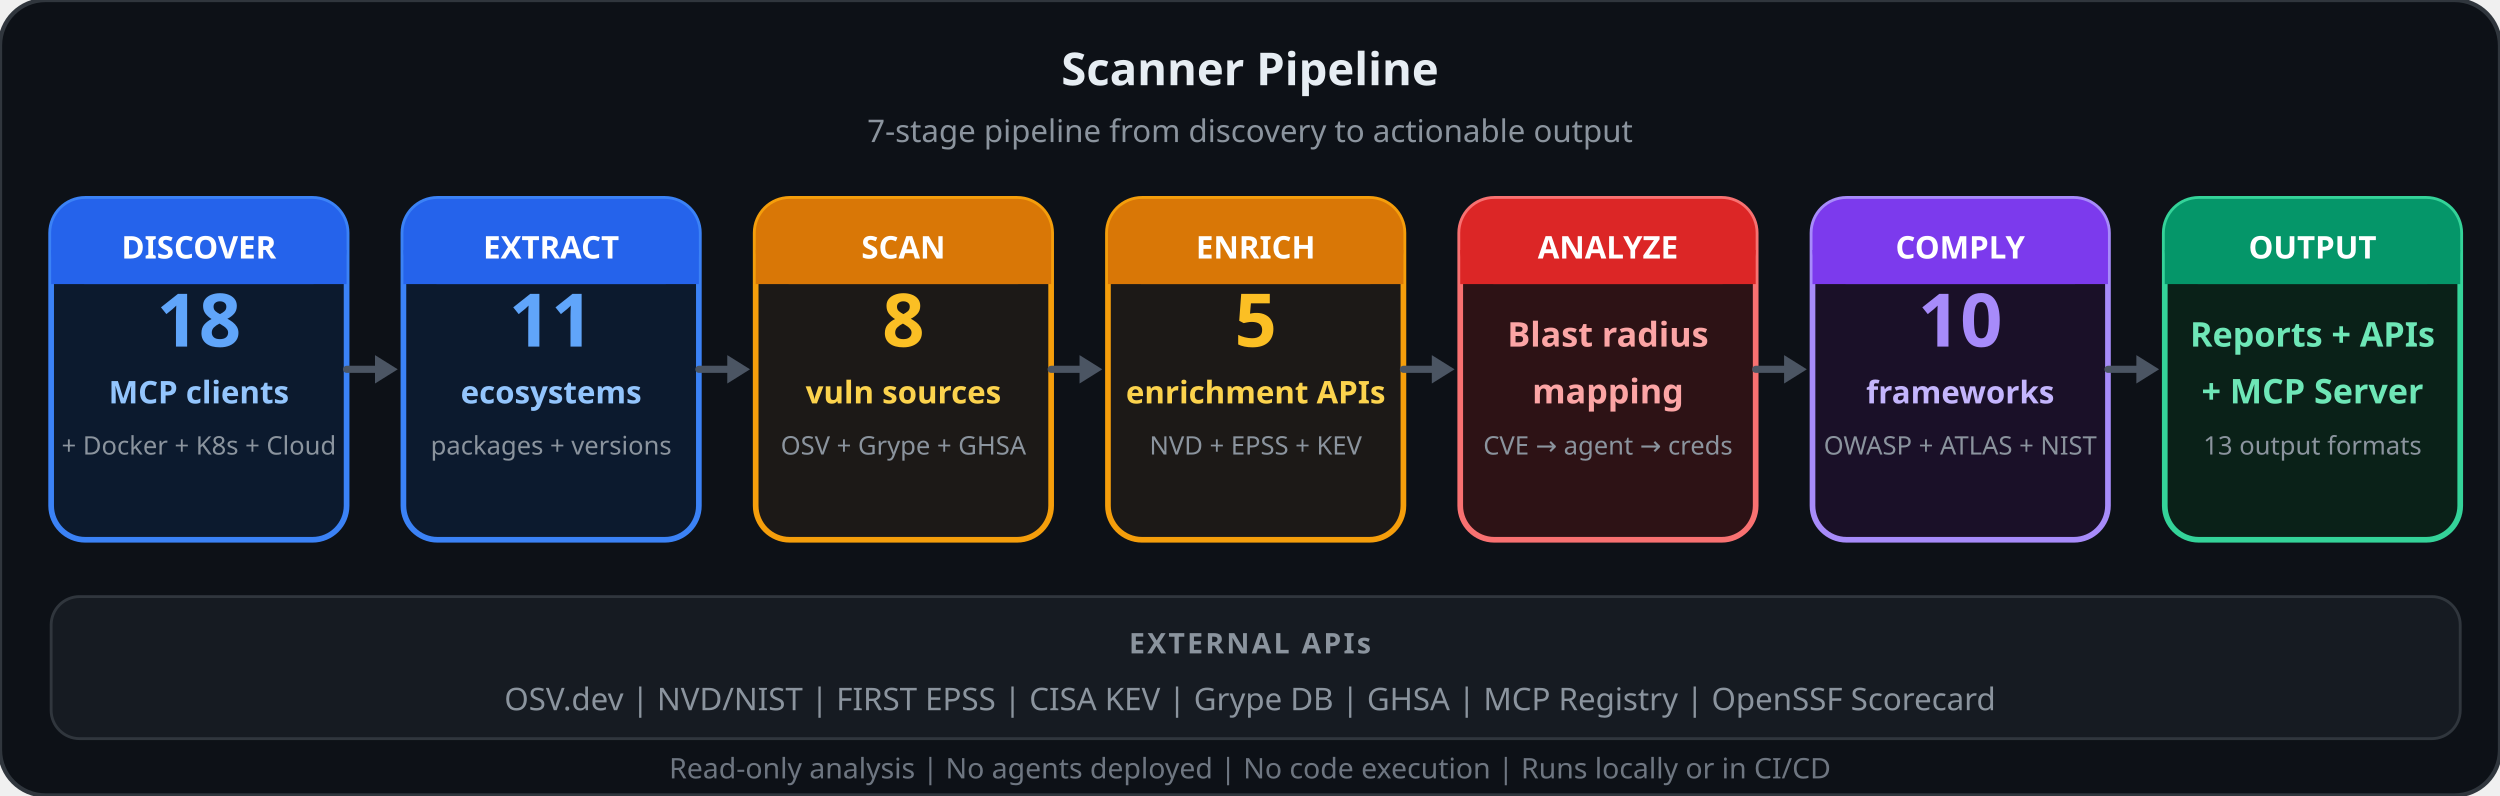
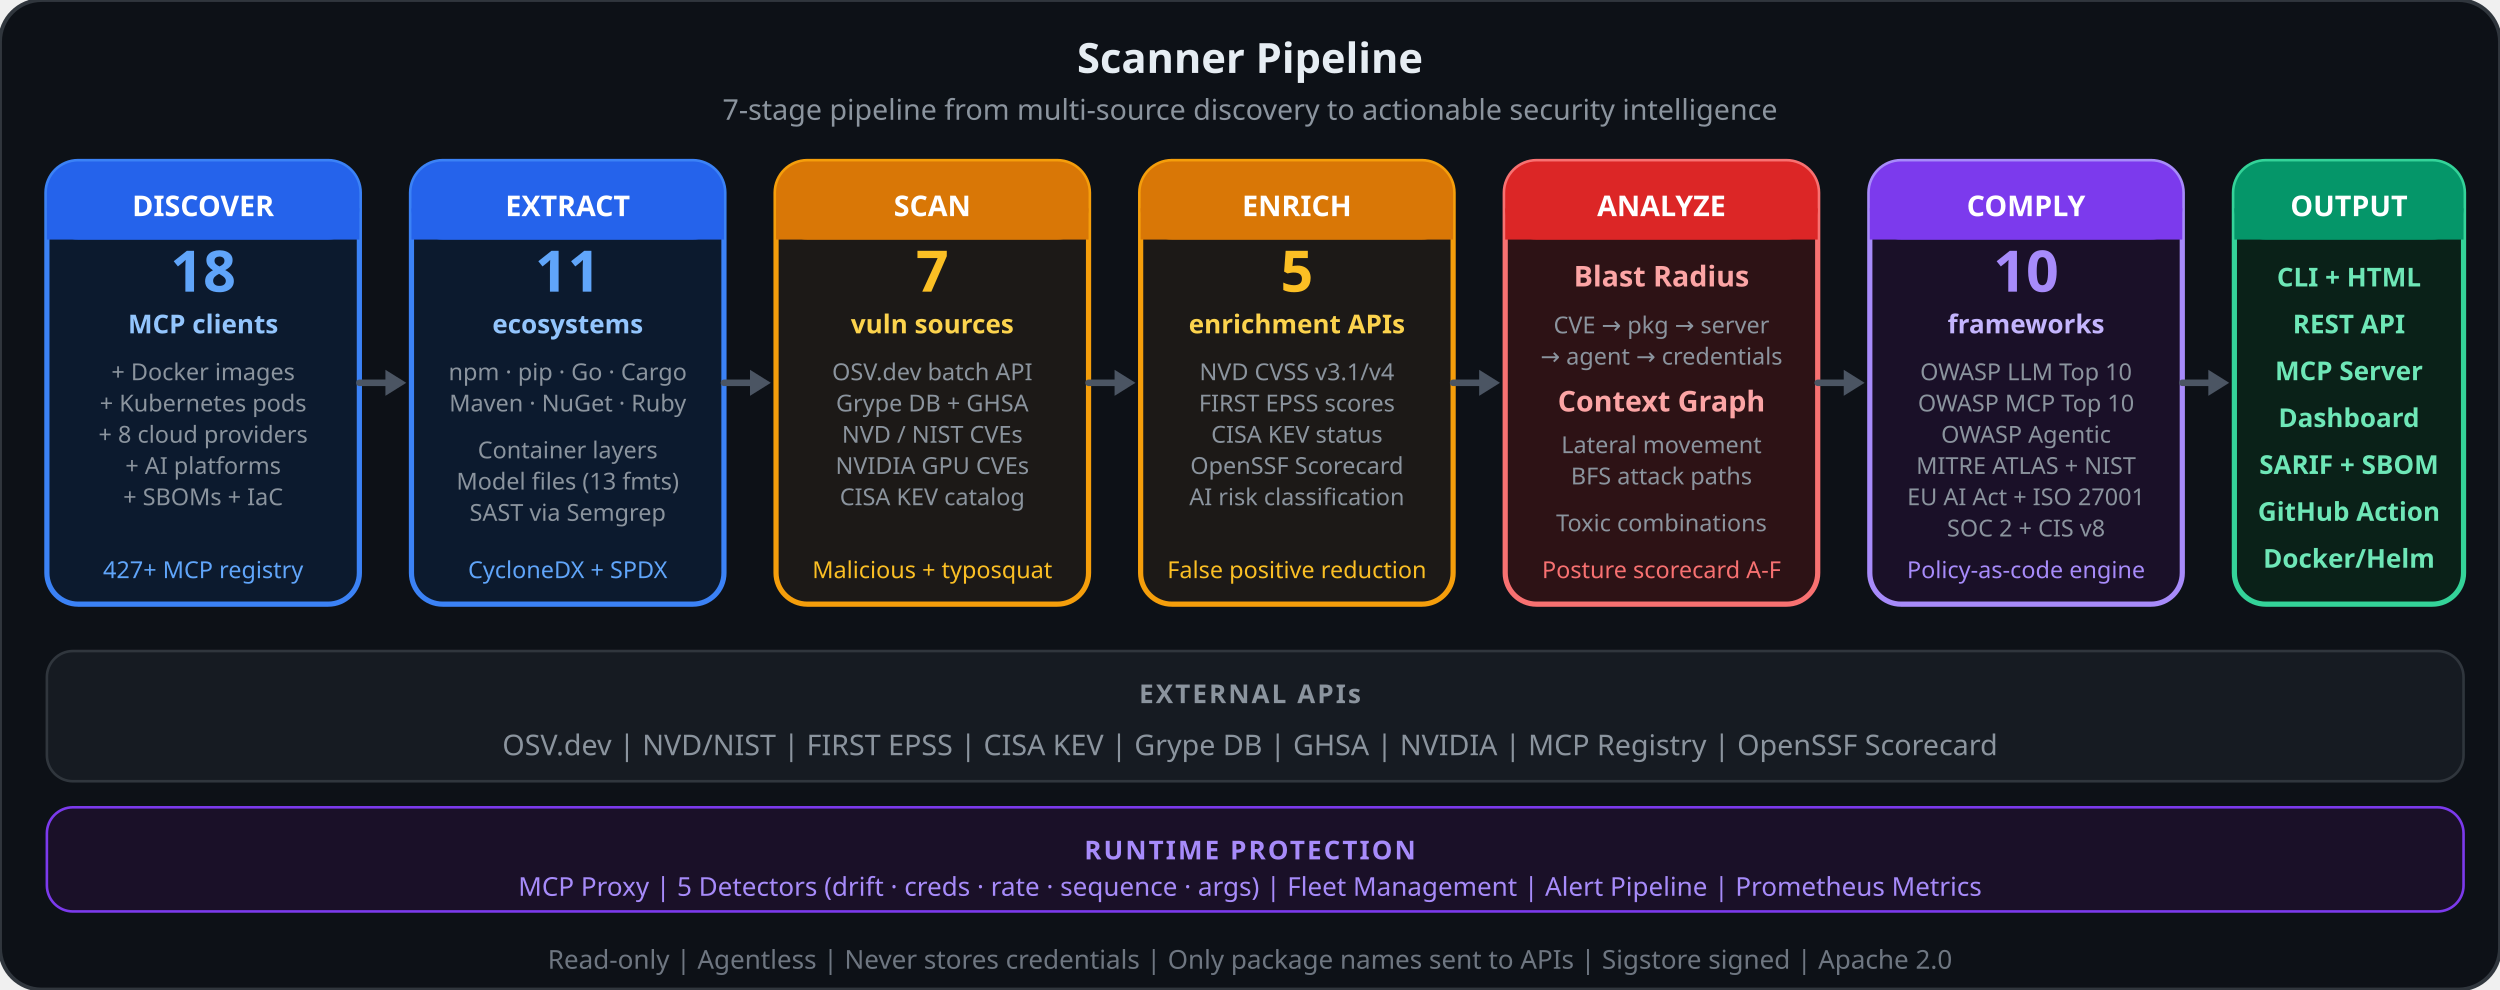
- <svg xmlns="http://www.w3.org/2000/svg" viewBox="0 0 880 280" fill="none">
-   <rect width="880" height="280" rx="16" fill="#0d1117" stroke="#30363d" stroke-width="1.5" />
-   <text x="440" y="30" text-anchor="middle" font-family="system-ui, sans-serif" font-size="16" font-weight="700" fill="#e6edf3">Scanner Pipeline</text>
-   <text x="440" y="50" text-anchor="middle" font-family="system-ui, sans-serif" font-size="11" fill="#8b949e">7-stage pipeline from discovery to actionable output</text>
-   <rect x="18" y="70" width="104" height="120" rx="12" fill="#0c1a2e" stroke="#3b82f6" stroke-width="2" />
-   <rect x="18" y="70" width="104" height="30" rx="12" fill="#2563eb" />
-   <rect x="18" y="88" width="104" height="12" fill="#2563eb" />
-   <text x="70" y="91" text-anchor="middle" font-family="system-ui, sans-serif" font-size="11" font-weight="700" fill="#ffffff">DISCOVER</text>
-   <text x="70" y="122" text-anchor="middle" font-family="system-ui, sans-serif" font-size="26" font-weight="800" fill="#60a5fa">18</text>
-   <text x="70" y="142" text-anchor="middle" font-family="system-ui, sans-serif" font-size="11" font-weight="600" fill="#93c5fd">MCP clients</text>
-   <text x="70" y="160" text-anchor="middle" font-family="system-ui, sans-serif" font-size="9" fill="#8b949e">+ Docker + K8s + Cloud</text>
-   <path d="M122 130 L136 130" stroke="#4b5563" stroke-width="2.5" stroke-linecap="round" />
-   <path d="M132 125 L140 130 L132 135" fill="#4b5563" />
-   <rect x="142" y="70" width="104" height="120" rx="12" fill="#0c1a2e" stroke="#3b82f6" stroke-width="2" />
-   <rect x="142" y="70" width="104" height="30" rx="12" fill="#2563eb" />
-   <rect x="142" y="88" width="104" height="12" fill="#2563eb" />
-   <text x="194" y="91" text-anchor="middle" font-family="system-ui, sans-serif" font-size="11" font-weight="700" fill="#ffffff">EXTRACT</text>
-   <text x="194" y="122" text-anchor="middle" font-family="system-ui, sans-serif" font-size="26" font-weight="800" fill="#60a5fa">11</text>
-   <text x="194" y="142" text-anchor="middle" font-family="system-ui, sans-serif" font-size="11" font-weight="600" fill="#93c5fd">ecosystems</text>
-   <text x="194" y="160" text-anchor="middle" font-family="system-ui, sans-serif" font-size="9" fill="#8b949e">packages + versions</text>
-   <path d="M246 130 L260 130" stroke="#4b5563" stroke-width="2.5" stroke-linecap="round" />
-   <path d="M256 125 L264 130 L256 135" fill="#4b5563" />
-   <rect x="266" y="70" width="104" height="120" rx="12" fill="#1c1917" stroke="#f59e0b" stroke-width="2" />
-   <rect x="266" y="70" width="104" height="30" rx="12" fill="#d97706" />
-   <rect x="266" y="88" width="104" height="12" fill="#d97706" />
-   <text x="318" y="91" text-anchor="middle" font-family="system-ui, sans-serif" font-size="11" font-weight="700" fill="#ffffff">SCAN</text>
-   <text x="318" y="122" text-anchor="middle" font-family="system-ui, sans-serif" font-size="26" font-weight="800" fill="#fbbf24">8</text>
-   <text x="318" y="142" text-anchor="middle" font-family="system-ui, sans-serif" font-size="11" font-weight="600" fill="#fcd34d">vuln sources</text>
-   <text x="318" y="160" text-anchor="middle" font-family="system-ui, sans-serif" font-size="9" fill="#8b949e">OSV + Grype + GHSA</text>
-   <path d="M370 130 L384 130" stroke="#4b5563" stroke-width="2.5" stroke-linecap="round" />
-   <path d="M380 125 L388 130 L380 135" fill="#4b5563" />
-   <rect x="390" y="70" width="104" height="120" rx="12" fill="#1c1917" stroke="#f59e0b" stroke-width="2" />
-   <rect x="390" y="70" width="104" height="30" rx="12" fill="#d97706" />
-   <rect x="390" y="88" width="104" height="12" fill="#d97706" />
-   <text x="442" y="91" text-anchor="middle" font-family="system-ui, sans-serif" font-size="11" font-weight="700" fill="#ffffff">ENRICH</text>
-   <text x="442" y="122" text-anchor="middle" font-family="system-ui, sans-serif" font-size="26" font-weight="800" fill="#fbbf24">5</text>
-   <text x="442" y="142" text-anchor="middle" font-family="system-ui, sans-serif" font-size="11" font-weight="600" fill="#fcd34d">enrichment APIs</text>
-   <text x="442" y="160" text-anchor="middle" font-family="system-ui, sans-serif" font-size="9" fill="#8b949e">NVD + EPSS + KEV</text>
-   <path d="M494 130 L508 130" stroke="#4b5563" stroke-width="2.5" stroke-linecap="round" />
-   <path d="M504 125 L512 130 L504 135" fill="#4b5563" />
-   <rect x="514" y="70" width="104" height="120" rx="12" fill="#2d1215" stroke="#f87171" stroke-width="2" />
-   <rect x="514" y="70" width="104" height="30" rx="12" fill="#dc2626" />
-   <rect x="514" y="88" width="104" height="12" fill="#dc2626" />
-   <text x="566" y="91" text-anchor="middle" font-family="system-ui, sans-serif" font-size="11" font-weight="700" fill="#ffffff">ANALYZE</text>
-   <text x="566" y="122" text-anchor="middle" font-family="system-ui, sans-serif" font-size="12" font-weight="600" fill="#fca5a5">Blast radius</text>
-   <text x="566" y="142" text-anchor="middle" font-family="system-ui, sans-serif" font-size="12" font-weight="600" fill="#fca5a5">mapping</text>
-   <text x="566" y="160" text-anchor="middle" font-family="system-ui, sans-serif" font-size="9" fill="#8b949e">CVE → agent → creds</text>
-   <path d="M618 130 L632 130" stroke="#4b5563" stroke-width="2.5" stroke-linecap="round" />
-   <path d="M628 125 L636 130 L628 135" fill="#4b5563" />
-   <rect x="638" y="70" width="104" height="120" rx="12" fill="#1a1028" stroke="#a78bfa" stroke-width="2" />
-   <rect x="638" y="70" width="104" height="30" rx="12" fill="#7c3aed" />
-   <rect x="638" y="88" width="104" height="12" fill="#7c3aed" />
-   <text x="690" y="91" text-anchor="middle" font-family="system-ui, sans-serif" font-size="11" font-weight="700" fill="#ffffff">COMPLY</text>
-   <text x="690" y="122" text-anchor="middle" font-family="system-ui, sans-serif" font-size="26" font-weight="800" fill="#a78bfa">10</text>
-   <text x="690" y="142" text-anchor="middle" font-family="system-ui, sans-serif" font-size="11" font-weight="600" fill="#c4b5fd">frameworks</text>
-   <text x="690" y="160" text-anchor="middle" font-family="system-ui, sans-serif" font-size="9" fill="#8b949e">OWASP + ATLAS + NIST</text>
-   <path d="M742 130 L756 130" stroke="#4b5563" stroke-width="2.5" stroke-linecap="round" />
-   <path d="M752 125 L760 130 L752 135" fill="#4b5563" />
-   <rect x="762" y="70" width="104" height="120" rx="12" fill="#0a2118" stroke="#34d399" stroke-width="2" />
-   <rect x="762" y="70" width="104" height="30" rx="12" fill="#059669" />
-   <rect x="762" y="88" width="104" height="12" fill="#059669" />
-   <text x="814" y="91" text-anchor="middle" font-family="system-ui, sans-serif" font-size="11" font-weight="700" fill="#ffffff">OUTPUT</text>
-   <text x="814" y="122" text-anchor="middle" font-family="system-ui, sans-serif" font-size="12" font-weight="600" fill="#6ee7b7">Reports + APIs</text>
-   <text x="814" y="142" text-anchor="middle" font-family="system-ui, sans-serif" font-size="12" font-weight="600" fill="#6ee7b7">+ MCP Server</text>
-   <text x="814" y="160" text-anchor="middle" font-family="system-ui, sans-serif" font-size="9" fill="#8b949e">13 output formats</text>
-   <rect x="18" y="210" width="848" height="50" rx="10" fill="#161b22" stroke="#30363d" stroke-width="1" />
-   <text x="440" y="230" text-anchor="middle" font-family="system-ui, sans-serif" font-size="10" font-weight="700" fill="#8b949e" letter-spacing="0.08em">EXTERNAL APIs</text>
-   <text x="440" y="250" text-anchor="middle" font-family="system-ui, sans-serif" font-size="11" fill="#8b949e">OSV.dev  |  NVD/NIST  |  FIRST EPSS  |  CISA KEV  |  Grype DB  |  GHSA  |  MCP Registry  |  OpenSSF Scorecard</text>
-   <text x="440" y="274" text-anchor="middle" font-family="system-ui, sans-serif" font-size="10" fill="#6e7681">Read-only analysis  |  No agents deployed  |  No code execution  |  Runs locally or in CI/CD</text>
+ <svg xmlns="http://www.w3.org/2000/svg" viewBox="0 0 960 380" fill="none">
+   <rect width="960" height="380" rx="16" fill="#0d1117" stroke="#30363d" stroke-width="1.5" />
+   <text x="480" y="28" text-anchor="middle" font-family="system-ui, sans-serif" font-size="16" font-weight="700" fill="#e6edf3">Scanner Pipeline</text>
+   <text x="480" y="46" text-anchor="middle" font-family="system-ui, sans-serif" font-size="11" fill="#8b949e">7-stage pipeline from multi-source discovery to actionable security intelligence</text>
+   <rect x="18" y="62" width="120" height="170" rx="12" fill="#0c1a2e" stroke="#3b82f6" stroke-width="2" />
+   <rect x="18" y="62" width="120" height="30" rx="12" fill="#2563eb" />
+   <rect x="18" y="80" width="120" height="12" fill="#2563eb" />
+   <text x="78" y="83" text-anchor="middle" font-family="system-ui, sans-serif" font-size="11" font-weight="700" fill="#ffffff">DISCOVER</text>
+   <text x="78" y="112" text-anchor="middle" font-family="system-ui, sans-serif" font-size="22" font-weight="800" fill="#60a5fa">18</text>
+   <text x="78" y="128" text-anchor="middle" font-family="system-ui, sans-serif" font-size="10" font-weight="600" fill="#93c5fd">MCP clients</text>
+   <text x="78" y="146" text-anchor="middle" font-family="system-ui, sans-serif" font-size="9" fill="#8b949e">+ Docker images</text>
+   <text x="78" y="158" text-anchor="middle" font-family="system-ui, sans-serif" font-size="9" fill="#8b949e">+ Kubernetes pods</text>
+   <text x="78" y="170" text-anchor="middle" font-family="system-ui, sans-serif" font-size="9" fill="#8b949e">+ 8 cloud providers</text>
+   <text x="78" y="182" text-anchor="middle" font-family="system-ui, sans-serif" font-size="9" fill="#8b949e">+ AI platforms</text>
+   <text x="78" y="194" text-anchor="middle" font-family="system-ui, sans-serif" font-size="9" fill="#8b949e">+ SBOMs + IaC</text>
+   <text x="78" y="222" text-anchor="middle" font-family="system-ui, sans-serif" font-size="9" fill="#60a5fa">427+ MCP registry</text>
+   <path d="M138 147 L152 147" stroke="#4b5563" stroke-width="2.5" stroke-linecap="round" />
+   <path d="M148 142 L156 147 L148 152" fill="#4b5563" />
+   <rect x="158" y="62" width="120" height="170" rx="12" fill="#0c1a2e" stroke="#3b82f6" stroke-width="2" />
+   <rect x="158" y="62" width="120" height="30" rx="12" fill="#2563eb" />
+   <rect x="158" y="80" width="120" height="12" fill="#2563eb" />
+   <text x="218" y="83" text-anchor="middle" font-family="system-ui, sans-serif" font-size="11" font-weight="700" fill="#ffffff">EXTRACT</text>
+   <text x="218" y="112" text-anchor="middle" font-family="system-ui, sans-serif" font-size="22" font-weight="800" fill="#60a5fa">11</text>
+   <text x="218" y="128" text-anchor="middle" font-family="system-ui, sans-serif" font-size="10" font-weight="600" fill="#93c5fd">ecosystems</text>
+   <text x="218" y="146" text-anchor="middle" font-family="system-ui, sans-serif" font-size="9" fill="#8b949e">npm · pip · Go · Cargo</text>
+   <text x="218" y="158" text-anchor="middle" font-family="system-ui, sans-serif" font-size="9" fill="#8b949e">Maven · NuGet · Ruby</text>
+   <text x="218" y="176" text-anchor="middle" font-family="system-ui, sans-serif" font-size="9" fill="#8b949e">Container layers</text>
+   <text x="218" y="188" text-anchor="middle" font-family="system-ui, sans-serif" font-size="9" fill="#8b949e">Model files (13 fmts)</text>
+   <text x="218" y="200" text-anchor="middle" font-family="system-ui, sans-serif" font-size="9" fill="#8b949e">SAST via Semgrep</text>
+   <text x="218" y="222" text-anchor="middle" font-family="system-ui, sans-serif" font-size="9" fill="#60a5fa">CycloneDX + SPDX</text>
+   <path d="M278 147 L292 147" stroke="#4b5563" stroke-width="2.5" stroke-linecap="round" />
+   <path d="M288 142 L296 147 L288 152" fill="#4b5563" />
+   <rect x="298" y="62" width="120" height="170" rx="12" fill="#1c1917" stroke="#f59e0b" stroke-width="2" />
+   <rect x="298" y="62" width="120" height="30" rx="12" fill="#d97706" />
+   <rect x="298" y="80" width="120" height="12" fill="#d97706" />
+   <text x="358" y="83" text-anchor="middle" font-family="system-ui, sans-serif" font-size="11" font-weight="700" fill="#ffffff">SCAN</text>
+   <text x="358" y="112" text-anchor="middle" font-family="system-ui, sans-serif" font-size="22" font-weight="800" fill="#fbbf24">7</text>
+   <text x="358" y="128" text-anchor="middle" font-family="system-ui, sans-serif" font-size="10" font-weight="600" fill="#fcd34d">vuln sources</text>
+   <text x="358" y="146" text-anchor="middle" font-family="system-ui, sans-serif" font-size="9" fill="#8b949e">OSV.dev batch API</text>
+   <text x="358" y="158" text-anchor="middle" font-family="system-ui, sans-serif" font-size="9" fill="#8b949e">Grype DB + GHSA</text>
+   <text x="358" y="170" text-anchor="middle" font-family="system-ui, sans-serif" font-size="9" fill="#8b949e">NVD / NIST CVEs</text>
+   <text x="358" y="182" text-anchor="middle" font-family="system-ui, sans-serif" font-size="9" fill="#8b949e">NVIDIA GPU CVEs</text>
+   <text x="358" y="194" text-anchor="middle" font-family="system-ui, sans-serif" font-size="9" fill="#8b949e">CISA KEV catalog</text>
+   <text x="358" y="222" text-anchor="middle" font-family="system-ui, sans-serif" font-size="9" fill="#fbbf24">Malicious + typosquat</text>
+   <path d="M418 147 L432 147" stroke="#4b5563" stroke-width="2.5" stroke-linecap="round" />
+   <path d="M428 142 L436 147 L428 152" fill="#4b5563" />
+   <rect x="438" y="62" width="120" height="170" rx="12" fill="#1c1917" stroke="#f59e0b" stroke-width="2" />
+   <rect x="438" y="62" width="120" height="30" rx="12" fill="#d97706" />
+   <rect x="438" y="80" width="120" height="12" fill="#d97706" />
+   <text x="498" y="83" text-anchor="middle" font-family="system-ui, sans-serif" font-size="11" font-weight="700" fill="#ffffff">ENRICH</text>
+   <text x="498" y="112" text-anchor="middle" font-family="system-ui, sans-serif" font-size="22" font-weight="800" fill="#fbbf24">5</text>
+   <text x="498" y="128" text-anchor="middle" font-family="system-ui, sans-serif" font-size="10" font-weight="600" fill="#fcd34d">enrichment APIs</text>
+   <text x="498" y="146" text-anchor="middle" font-family="system-ui, sans-serif" font-size="9" fill="#8b949e">NVD CVSS v3.1/v4</text>
+   <text x="498" y="158" text-anchor="middle" font-family="system-ui, sans-serif" font-size="9" fill="#8b949e">FIRST EPSS scores</text>
+   <text x="498" y="170" text-anchor="middle" font-family="system-ui, sans-serif" font-size="9" fill="#8b949e">CISA KEV status</text>
+   <text x="498" y="182" text-anchor="middle" font-family="system-ui, sans-serif" font-size="9" fill="#8b949e">OpenSSF Scorecard</text>
+   <text x="498" y="194" text-anchor="middle" font-family="system-ui, sans-serif" font-size="9" fill="#8b949e">AI risk classification</text>
+   <text x="498" y="222" text-anchor="middle" font-family="system-ui, sans-serif" font-size="9" fill="#fbbf24">False positive reduction</text>
+   <path d="M558 147 L572 147" stroke="#4b5563" stroke-width="2.5" stroke-linecap="round" />
+   <path d="M568 142 L576 147 L568 152" fill="#4b5563" />
+   <rect x="578" y="62" width="120" height="170" rx="12" fill="#2d1215" stroke="#f87171" stroke-width="2" />
+   <rect x="578" y="62" width="120" height="30" rx="12" fill="#dc2626" />
+   <rect x="578" y="80" width="120" height="12" fill="#dc2626" />
+   <text x="638" y="83" text-anchor="middle" font-family="system-ui, sans-serif" font-size="11" font-weight="700" fill="#ffffff">ANALYZE</text>
+   <text x="638" y="110" text-anchor="middle" font-family="system-ui, sans-serif" font-size="11" font-weight="600" fill="#fca5a5">Blast Radius</text>
+   <text x="638" y="128" text-anchor="middle" font-family="system-ui, sans-serif" font-size="9" fill="#8b949e">CVE → pkg → server</text>
+   <text x="638" y="140" text-anchor="middle" font-family="system-ui, sans-serif" font-size="9" fill="#8b949e">→ agent → credentials</text>
+   <text x="638" y="158" text-anchor="middle" font-family="system-ui, sans-serif" font-size="11" font-weight="600" fill="#fca5a5">Context Graph</text>
+   <text x="638" y="174" text-anchor="middle" font-family="system-ui, sans-serif" font-size="9" fill="#8b949e">Lateral movement</text>
+   <text x="638" y="186" text-anchor="middle" font-family="system-ui, sans-serif" font-size="9" fill="#8b949e">BFS attack paths</text>
+   <text x="638" y="204" text-anchor="middle" font-family="system-ui, sans-serif" font-size="9" fill="#8b949e">Toxic combinations</text>
+   <text x="638" y="222" text-anchor="middle" font-family="system-ui, sans-serif" font-size="9" fill="#f87171">Posture scorecard A-F</text>
+   <path d="M698 147 L712 147" stroke="#4b5563" stroke-width="2.5" stroke-linecap="round" />
+   <path d="M708 142 L716 147 L708 152" fill="#4b5563" />
+   <rect x="718" y="62" width="120" height="170" rx="12" fill="#1a1028" stroke="#a78bfa" stroke-width="2" />
+   <rect x="718" y="62" width="120" height="30" rx="12" fill="#7c3aed" />
+   <rect x="718" y="80" width="120" height="12" fill="#7c3aed" />
+   <text x="778" y="83" text-anchor="middle" font-family="system-ui, sans-serif" font-size="11" font-weight="700" fill="#ffffff">COMPLY</text>
+   <text x="778" y="112" text-anchor="middle" font-family="system-ui, sans-serif" font-size="22" font-weight="800" fill="#a78bfa">10</text>
+   <text x="778" y="128" text-anchor="middle" font-family="system-ui, sans-serif" font-size="10" font-weight="600" fill="#c4b5fd">frameworks</text>
+   <text x="778" y="146" text-anchor="middle" font-family="system-ui, sans-serif" font-size="9" fill="#8b949e">OWASP LLM Top 10</text>
+   <text x="778" y="158" text-anchor="middle" font-family="system-ui, sans-serif" font-size="9" fill="#8b949e">OWASP MCP Top 10</text>
+   <text x="778" y="170" text-anchor="middle" font-family="system-ui, sans-serif" font-size="9" fill="#8b949e">OWASP Agentic</text>
+   <text x="778" y="182" text-anchor="middle" font-family="system-ui, sans-serif" font-size="9" fill="#8b949e">MITRE ATLAS + NIST</text>
+   <text x="778" y="194" text-anchor="middle" font-family="system-ui, sans-serif" font-size="9" fill="#8b949e">EU AI Act + ISO 27001</text>
+   <text x="778" y="206" text-anchor="middle" font-family="system-ui, sans-serif" font-size="9" fill="#8b949e">SOC 2 + CIS v8</text>
+   <text x="778" y="222" text-anchor="middle" font-family="system-ui, sans-serif" font-size="9" fill="#a78bfa">Policy-as-code engine</text>
+   <path d="M838 147 L852 147" stroke="#4b5563" stroke-width="2.5" stroke-linecap="round" />
+   <path d="M848 142 L856 147 L848 152" fill="#4b5563" />
+   <rect x="858" y="62" width="88" height="170" rx="12" fill="#0a2118" stroke="#34d399" stroke-width="2" />
+   <rect x="858" y="62" width="88" height="30" rx="12" fill="#059669" />
+   <rect x="858" y="80" width="88" height="12" fill="#059669" />
+   <text x="902" y="83" text-anchor="middle" font-family="system-ui, sans-serif" font-size="11" font-weight="700" fill="#ffffff">OUTPUT</text>
+   <text x="902" y="110" text-anchor="middle" font-family="system-ui, sans-serif" font-size="10" font-weight="600" fill="#6ee7b7">CLI + HTML</text>
+   <text x="902" y="128" text-anchor="middle" font-family="system-ui, sans-serif" font-size="10" font-weight="600" fill="#6ee7b7">REST API</text>
+   <text x="902" y="146" text-anchor="middle" font-family="system-ui, sans-serif" font-size="10" font-weight="600" fill="#6ee7b7">MCP Server</text>
+   <text x="902" y="164" text-anchor="middle" font-family="system-ui, sans-serif" font-size="10" font-weight="600" fill="#6ee7b7">Dashboard</text>
+   <text x="902" y="182" text-anchor="middle" font-family="system-ui, sans-serif" font-size="10" font-weight="600" fill="#6ee7b7">SARIF + SBOM</text>
+   <text x="902" y="200" text-anchor="middle" font-family="system-ui, sans-serif" font-size="10" font-weight="600" fill="#6ee7b7">GitHub Action</text>
+   <text x="902" y="218" text-anchor="middle" font-family="system-ui, sans-serif" font-size="10" font-weight="600" fill="#6ee7b7">Docker/Helm</text>
+   <rect x="18" y="250" width="928" height="50" rx="10" fill="#161b22" stroke="#30363d" stroke-width="1" />
+   <text x="480" y="270" text-anchor="middle" font-family="system-ui, sans-serif" font-size="10" font-weight="700" fill="#8b949e" letter-spacing="0.08em">EXTERNAL APIs</text>
+   <text x="480" y="290" text-anchor="middle" font-family="system-ui, sans-serif" font-size="11" fill="#8b949e">OSV.dev  |  NVD/NIST  |  FIRST EPSS  |  CISA KEV  |  Grype DB  |  GHSA  |  NVIDIA  |  MCP Registry  |  OpenSSF Scorecard</text>
+   <rect x="18" y="310" width="928" height="40" rx="10" fill="#1a1028" stroke="#7c3aed" stroke-width="1" />
+   <text x="480" y="330" text-anchor="middle" font-family="system-ui, sans-serif" font-size="10" font-weight="700" fill="#a78bfa" letter-spacing="0.08em">RUNTIME PROTECTION</text>
+   <text x="480" y="344" text-anchor="middle" font-family="system-ui, sans-serif" font-size="10" fill="#a78bfa">MCP Proxy  |  5 Detectors (drift · creds · rate · sequence · args)  |  Fleet Management  |  Alert Pipeline  |  Prometheus Metrics</text>
+   <text x="480" y="372" text-anchor="middle" font-family="system-ui, sans-serif" font-size="10" fill="#6e7681">Read-only  |  Agentless  |  Never stores credentials  |  Only package names sent to APIs  |  Sigstore signed  |  Apache 2.0</text>
</svg>
